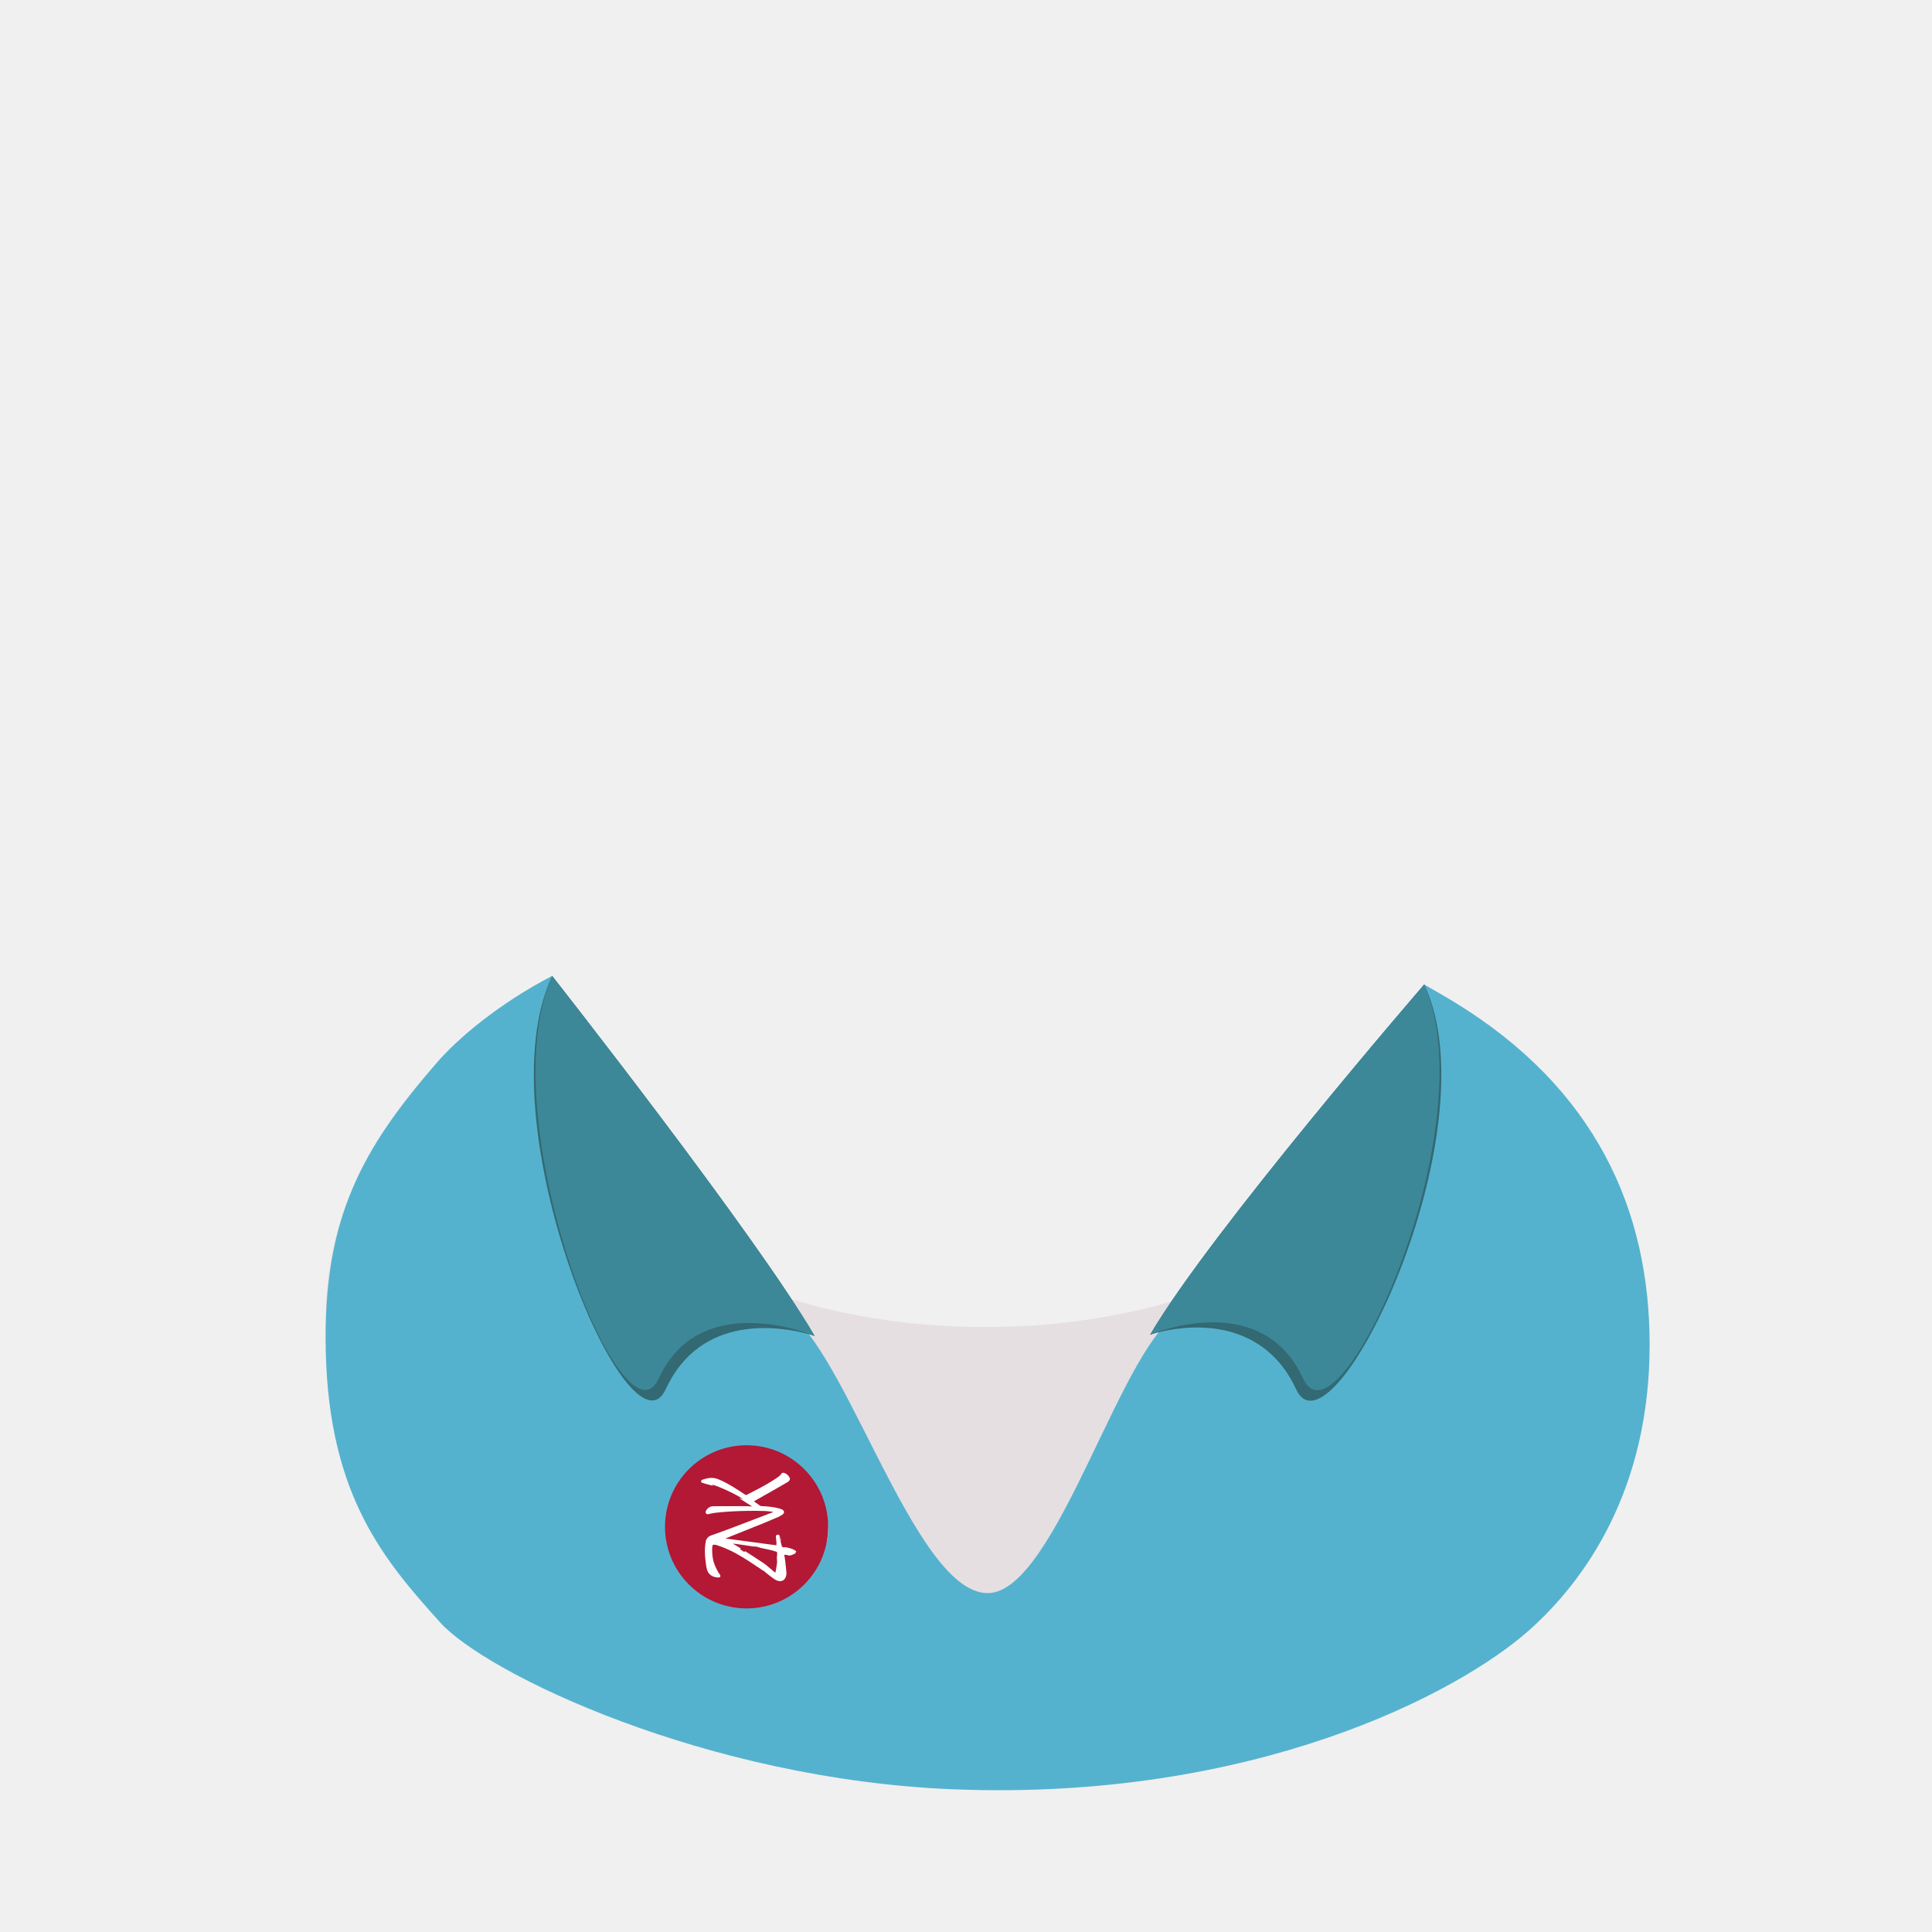
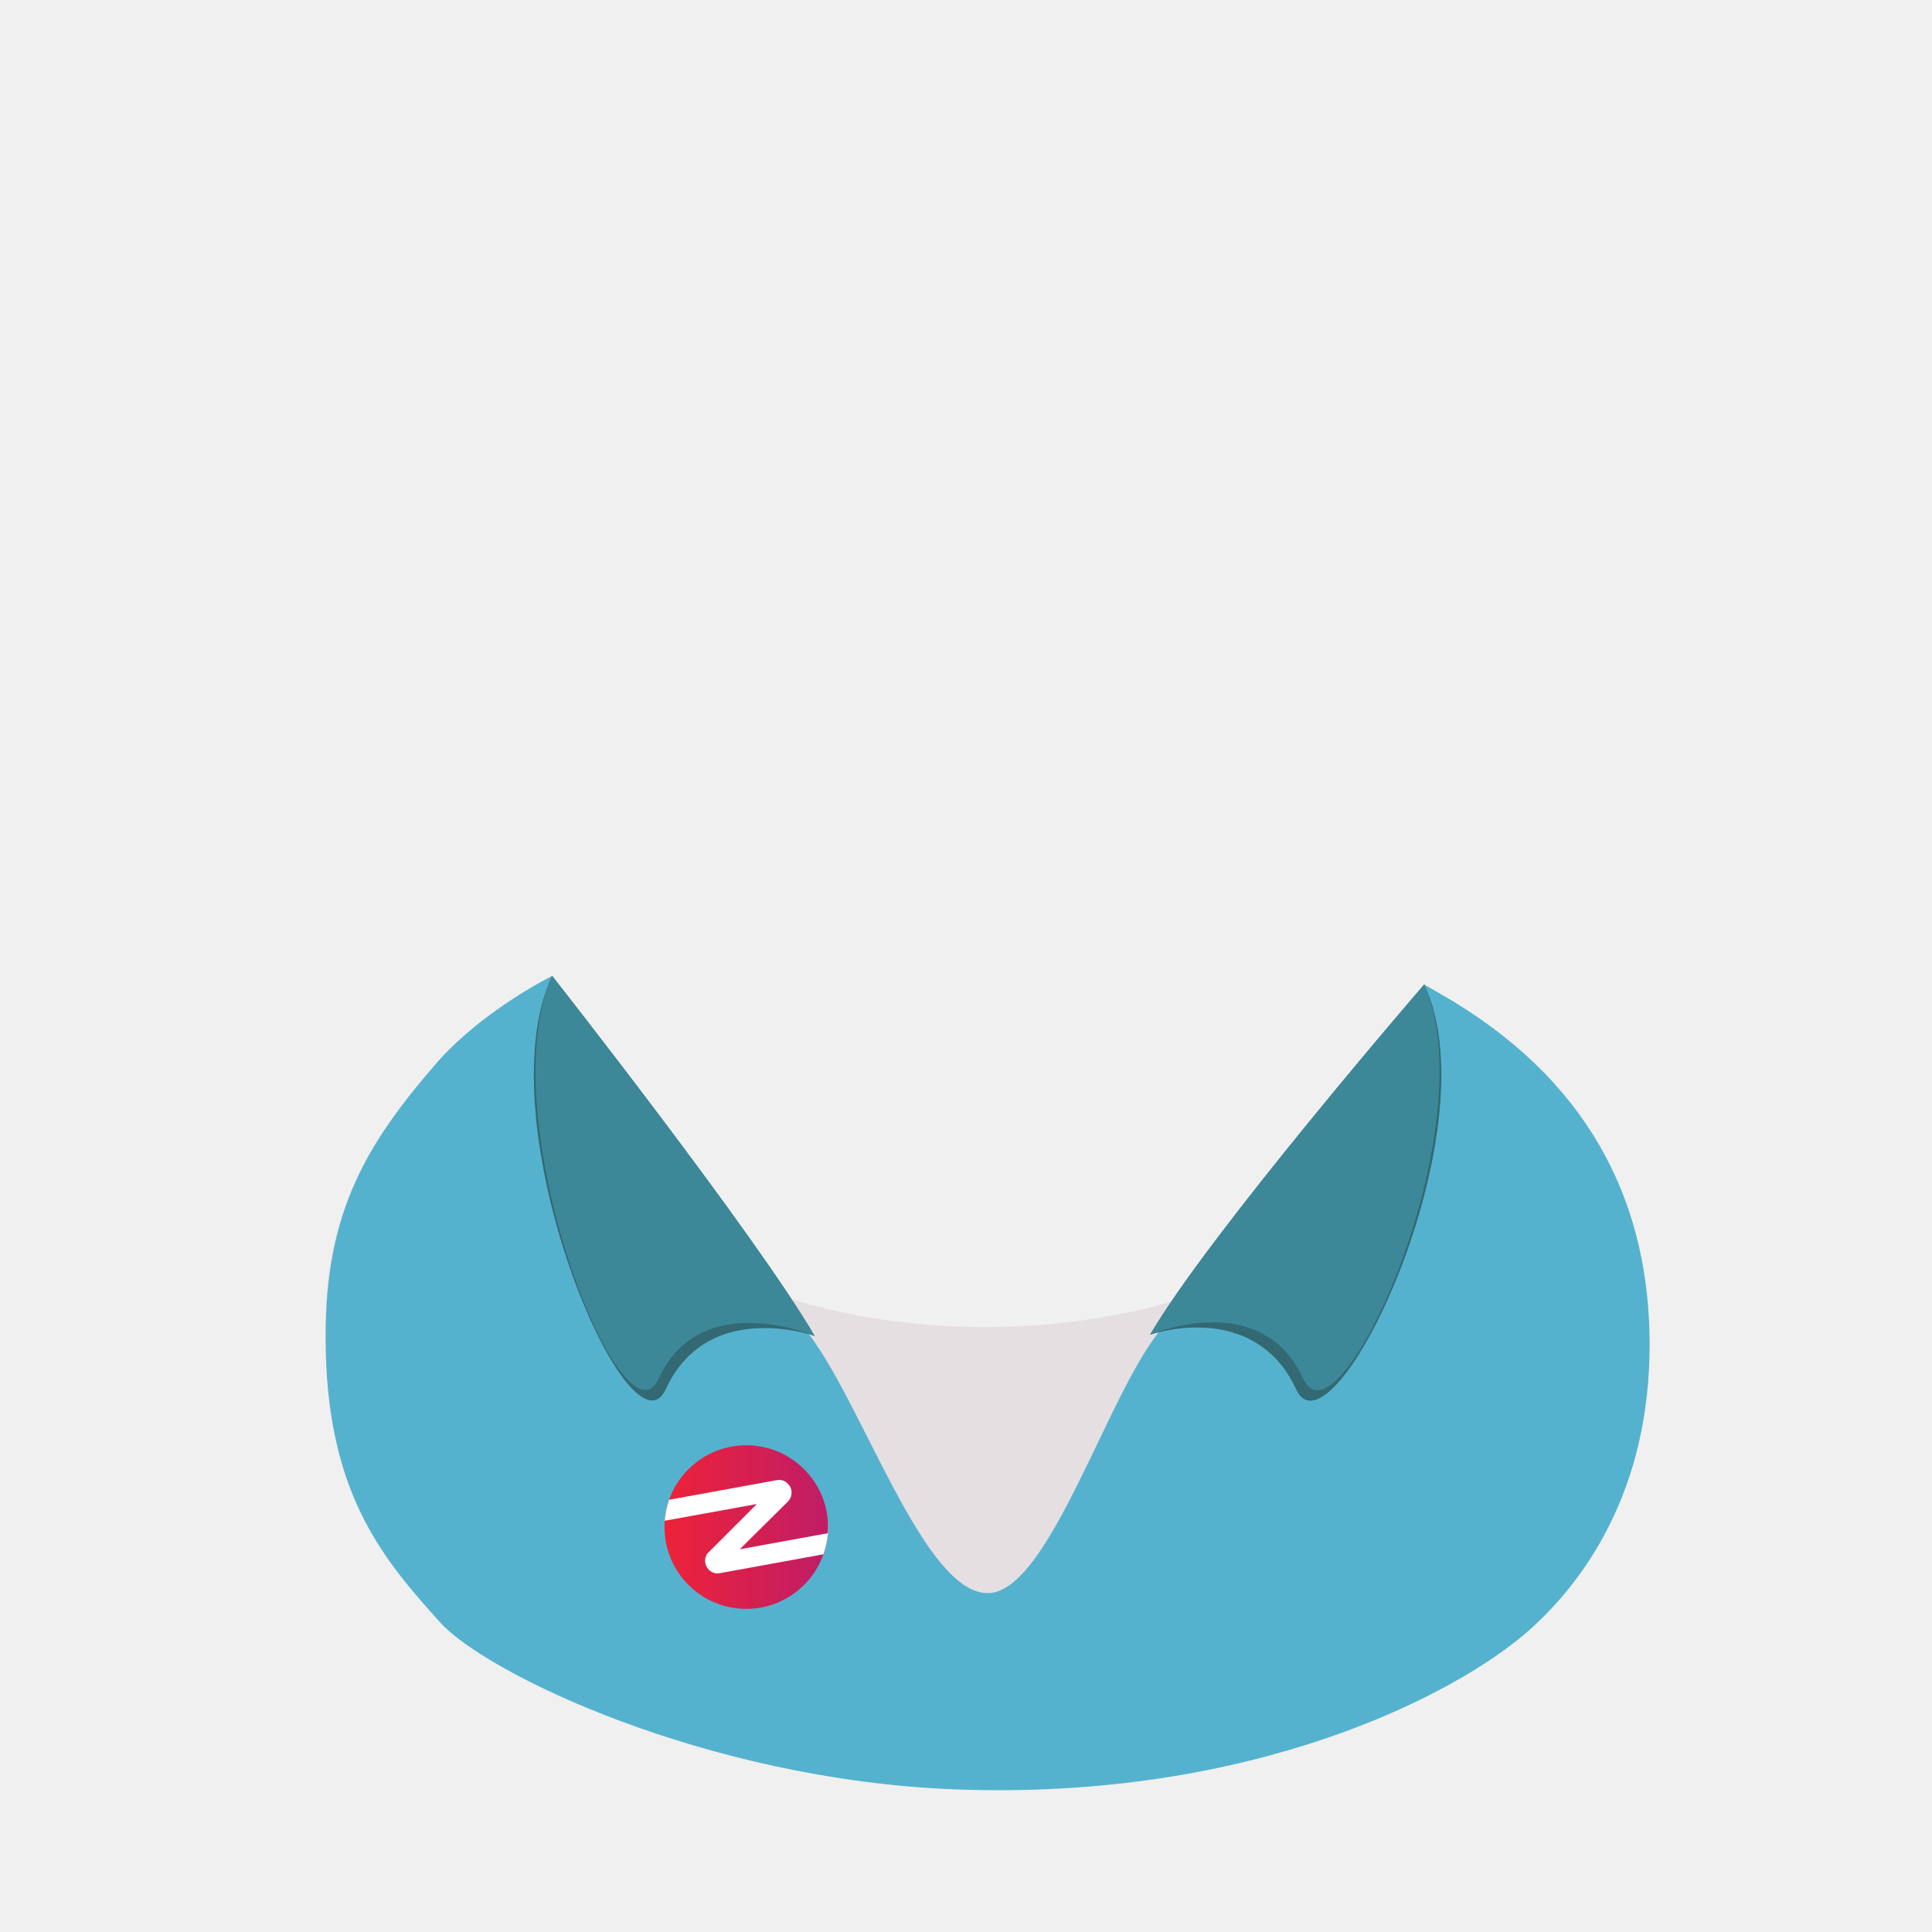
<svg xmlns="http://www.w3.org/2000/svg" viewBox="0 0 2000 2000" fill-rule="evenodd" clip-rule="evenodd" stroke-linejoin="round" stroke-miterlimit="2">
  <path d="M1500.924 1040.324c-9.583-5.74-17.24-15.924-26.64-21.239 2.17 6.193 3.06 8.819 4.602 15.152 3.588 14.744 5.448 29.849 5.448 45.23 0 162.547-207.9 294.321-464.362 294.321-256.458 0-464.359-131.774-464.359-294.322 0-15.38 1.86-30.485 5.449-45.23 2.1-8.627 7.286-15.613 10.539-23.974-53.137 28.628-88.993 64.628-111.543 90.057-76.332 86.094-126.037 148.89-122.82 284.184 3.493 146.887 61.48 211.57 117.72 272.913 47.562 51.872 274.603 158.798 530.213 168.643 308.857 11.894 519.88-96.55 593.4-160.558 57.231-49.82 124.23-141.11 124.23-288.04 0-135.332-56.084-249.864-201.877-337.137" fill="#e5dfe2" fill-rule="nonzero" />
  <path d="M1505.901 1037.574c-9.617-5.888-22.31-13.026-31.743-18.483 2.177 6.358 6.037 14.78 7.584 21.278 3.602 15.128 6.7 30.125 6.7 45.906 0 119.658-107.403 223.06-263.147 271.94-61.331 19.25-130.16 290.98-202.879 290.98-78.16 0-151.83-273.41-216.527-295.45-148.335-50.524-249.494-151.341-249.494-267.47 0-15.78 1.867-31.279 5.468-46.407 2.108-8.852 6.437-21.034 9.701-29.612-55.057 28.724-96.9 63.924-119.53 90.016-76.606 88.33-118.024 160.159-114.795 298.98 3.505 150.71 61.7 217.076 118.142 280.017 47.731 53.227 275.585 162.936 532.11 173.033 309.963 12.203 521.74-99.064 595.524-164.734 57.437-51.12 124.675-144.787 124.675-295.541 0-138.856-55.474-264.907-201.789-354.453" fill="#55b2ce" fill-rule="nonzero" />
  <path d="M1190.606 1381.716s75.777-26.876 126.513 21.26c9.36 8.877 17.764 20.351 24.54 35.079 37.005 80.44 204.452-265.979 132.752-418.94 0 0-222.374 257.249-283.805 362.6" fill="#336972" fill-rule="nonzero" />
  <path d="M1190.606 1381.699s.117-.051.345-.144c6.884-2.842 115.847-46.12 157.968 45.437 37.01 80.44 190.525-260.884 125.387-407.877 0 0-222.269 257.232-283.7 362.584" fill="#3c8899" fill-rule="nonzero" />
  <path d="M843.321 1383.005s-78.842-28.165-129.578 19.97c-9.36 8.878-17.764 20.352-24.54 35.08-37.005 80.44-189.35-274.831-117.65-427.797 0 0 210.337 267.395 271.768 372.747" fill="#336972" fill-rule="nonzero" />
  <path d="M843.321 1383.005s-117.873-50.578-161.378 43.987c-37.01 80.44-175.48-269.74-110.342-416.734 0 0 210.289 267.395 271.72 372.747" fill="#3c8899" fill-rule="nonzero" />
  <path d="M856.913 1589.66c-4.673 39.869-49.013 63.674-93.636 54.3-39.592-8.318-65.509-40.417-61.747-72.513 3.762-32.092 36.4-57.334 76.846-56.268 45.574 1.2 83.21 34.61 78.537 74.482" fill="#fff" fill-rule="nonzero" />
-   <g fill="#b31835" fill-rule="nonzero">
-     <path d="M772.853 1496.116c-46.61 0-84.455 37.844-84.455 84.455 0 46.61 37.845 84.455 84.455 84.455 46.611 0 84.455-37.845 84.455-84.455s-37.844-84.455-84.455-84.455zm50.673 111.18c-.106.322-.106.75-.32.856-.749.428-1.497.749-2.352 1.07-1.818.854-3.528 1.496-5.666.64-.962-.427-2.031-.213-3.314-.32.32 2.245.748 4.276.962 6.414.534 4.063.962 8.125 1.283 12.187.107 1.283-.107 2.673-.535 3.849-1.283 4.062-4.81 5.773-8.98 4.276-1.496-.534-2.886-1.39-4.17-2.352-2.672-1.924-5.344-4.062-7.91-6.093-.32-.214-.535-.642-.855-.856l-.321-.32c-.641-.428-1.39-.749-2.031-1.176-9.194-6.094-18.174-12.401-27.902-17.64-6.201-3.314-12.508-6.093-19.137-8.231-.855-.32-1.817-.535-2.779-.535-1.283-.107-2.031.535-2.138 1.818a50.855 50.855 0 00.641 12.721c.962 5.452 3.421 10.37 6.2 15.074.322.534.856.855 1.07 1.283.32.641.641 1.603.427 2.138-.213.534-1.175.962-1.71.962-6.735-.214-11.546-3.207-12.722-10.69-1.176-7.377-2.03-14.753-1.283-22.237.107-1.39.321-2.672.535-4.062.641-3.421 2.673-5.56 5.987-6.735a771.016 771.016 0 0022.022-8.018c13.577-5.131 27.047-10.37 40.624-15.501.32-.107.748-.32 1.07-.428v-.32c-2.46-.321-5.025-.749-7.484-.856-12.615-.427-25.23-.214-37.845.535-4.81.32-9.514.748-14.325 1.283-2.245.213-4.49.855-6.735 1.282-1.176.214-2.245.428-2.993-.641-.749-1.069-.321-2.138.213-3.1 1.818-2.887 4.384-4.383 7.805-4.383h19.029c5.024 0 9.942-.107 14.966 0 1.71 0 3.528.214 5.239.32l.107-.32c-4.063-2.566-8.232-5.132-12.294-7.804.106-.214.213-.321.32-.535 1.07.535 2.138.962 3.314 1.497-3.314-3.421-25.978-14.219-32.82-15.608.642.427 1.07.641 1.497.962v.214c-.534 0-.962 0-1.39-.107-3.207-.856-6.414-1.71-9.621-2.673-.642-.214-1.497-.962-1.497-1.497 0-.641.749-1.603 1.283-1.817 5.345-1.817 10.69-2.886 16.25-.641 7.59 2.993 14.539 7.27 21.38 11.652 2.246 1.497 4.49 2.994 6.843 4.49.32.214 1.069.321 1.39.214 9.514-5.024 19.135-9.621 28.115-15.501 2.032-1.283 4.063-2.673 5.987-4.17a7.858 7.858 0 001.71-2.03c.642-.963 1.604-1.497 2.673-1.177 2.887.749 4.918 2.673 6.2 5.239.642 1.176-.32 3.207-1.71 4.062-4.383 2.566-8.766 5.132-13.15 7.59-7.376 4.17-14.752 8.339-22.235 12.615 2.138 1.497 4.383 3.1 6.628 4.704.32.214.748.107 1.069.214 6.521.32 13.042.855 19.243 2.672.855.214 1.603.642 2.352.963 2.352 1.282 2.565 3.527.32 5.131-1.39.962-2.886 1.924-4.49 2.566-4.917 2.138-9.942 4.276-14.966 6.307-12.615 5.132-25.23 10.156-37.845 15.18-.641.214-1.176.535-1.71.749a66380.28 66380.28 0 0052.704 7.056c0-.962.107-2.032 0-3.1-.107-1.925-.428-3.85-.535-5.773-.106-.963.214-1.71 1.176-1.925.963-.32 2.032-.32 2.46.642.854 1.817 1.389 3.741 2.03 5.666-.106 0-.213.107-.32.107-.535-1.497-.962-2.994-1.497-4.597-.107 0-.107 0-.214.107.642 2.672 1.39 5.345 2.031 8.017l.321 1.283c.32 1.176 1.07 1.71 2.245 1.604.962-.107 1.924-.107 2.887.107 2.03.427 3.955.962 5.986 1.71 1.176.428 2.138 1.07 3.207 1.818 1.07.427.749 1.176 0 1.924z" />
-     <path d="M804.497 1608.58c-.107-.855.321-2.031-1.069-2.352-2.03-.535-3.955-1.283-5.986-1.71-3.208-.749-6.415-1.283-9.515-2.032-.855-.214-1.71-.534-2.566-.748-.748-.214-1.496-.535-2.245-.642-1.176-.213-2.459-.106-3.634-.213-5.56-.749-11.119-1.604-16.678-2.46-1.283-.213-2.459-.32-3.741-.427 0 .107 0 .107-.107.214 2.672 1.604 5.345 3.1 8.125 4.81-.642.321-.856.428-1.176.642 1.603 1.07 3.1 1.924 4.81 3.1.107-1.39.856-.962 1.39-.534 6.2 4.062 12.508 8.018 18.708 12.187 1.604 1.07 3.1 2.459 4.597 3.635 2.032 1.71 4.17 3.528 6.2 5.238.642.535 1.177.642 1.284-.32.534-2.994 1.176-5.987 1.496-9.087.214-1.818-.213-3.742-.213-5.56.107-1.282.427-2.565.32-3.741z" />
-   </g>
+   <path d="M735.72 482.36c0 6.44-.237 12.817-.71 19.13A253.24 253.24 0 01721.28 567C686.4 665.83 592.2 736.62 481.47 736.62c-140.42 0-254.25-113.84-254.25-254.26 0-6.247.223-12.45.67-18.61 0-.37.05-.75.09-1.12a252.818 252.818 0 0112.86-62.57c.3-.87.6-1.74.91-2.6 34.94-98.67 129.08-169.35 239.72-169.35 140.42 0 254.25 113.89 254.25 254.25z" fill="url(#wear-1_svg__wear-1_svg__wear-1_svg__wear-1_svg__wear-1_svg__wear-1_svg___Linear1)" fill-rule="nonzero" transform="matrix(4.36583,0,0,4.24174,-533.954,-374.144) matrix(0.333022,0,0,0.333022,221.801,301.915) matrix(0.229052,0,0,0.235752,122.303,363.637)" />
+   <path d="M856.982 1587.179a84.346 84.346 0 01-4.57 21.816l-105.235 19.176-2.23.406a12.74 12.74 0 01-2.275.21 10.863 10.863 0 01-2.072-.194h-.026a13.222 13.222 0 01-6.81-3.583 13.113 13.113 0 01-1.606-16.708l51.319-51.321-95.245 17.263-.11.02a84.203 84.203 0 014.283-20.837c.1-.29.2-.58.303-.866l108.832-19.858 3.214-.583a10.697 10.697 0 013.703-.016 13.346 13.346 0 0110.75 10.676 13.26 13.26 0 01-3.51 11.566l-.503.5-49.46 48.967 91.248-16.634z" fill="#fff" fill-rule="nonzero" />
+   <defs>
+     <linearGradient id="wear-1_svg__wear-1_svg__wear-1_svg__wear-1_svg__wear-1_svg__wear-1_svg___Linear1" x1="0" y1="0" x2="1" y2="0" gradientUnits="userSpaceOnUse" gradientTransform="matrix(508.5,0,0,508.5,227.22,482.36)">
+       <stop offset="0" stop-color="#ee2238" />
+       <stop offset="1" stop-color="#bf1d67" />
+     </linearGradient>
+   </defs>
</svg>
